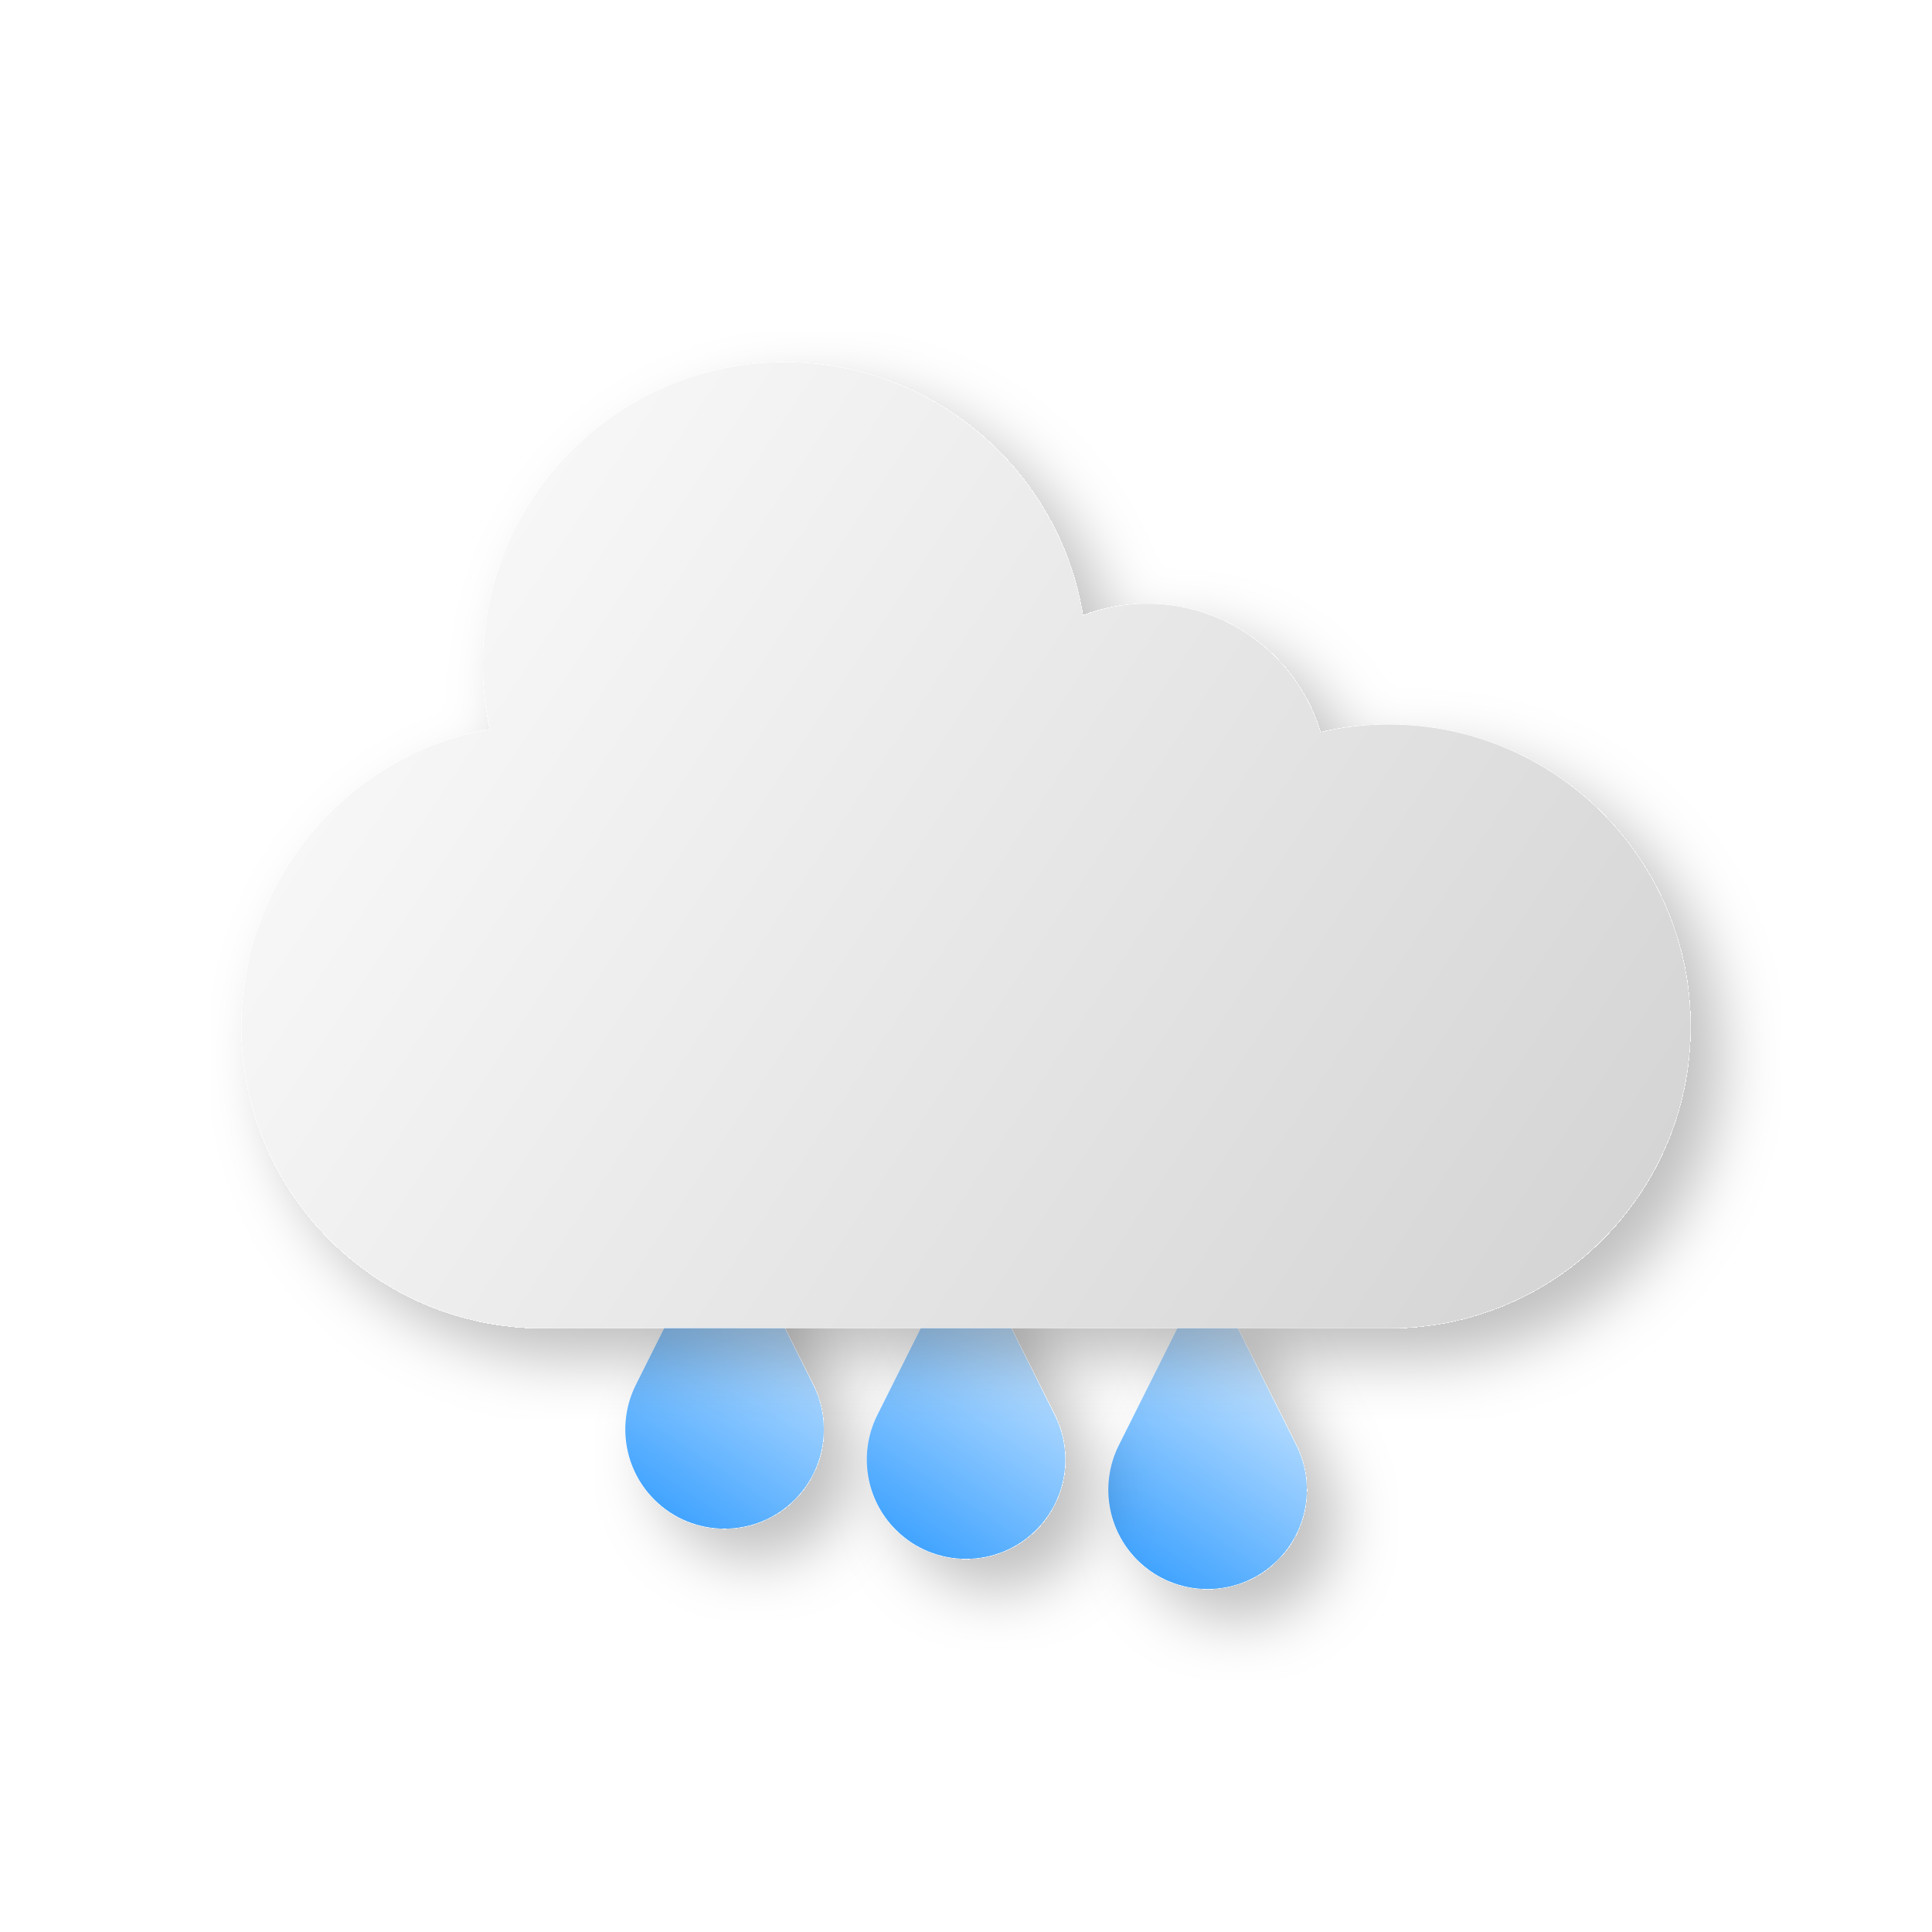
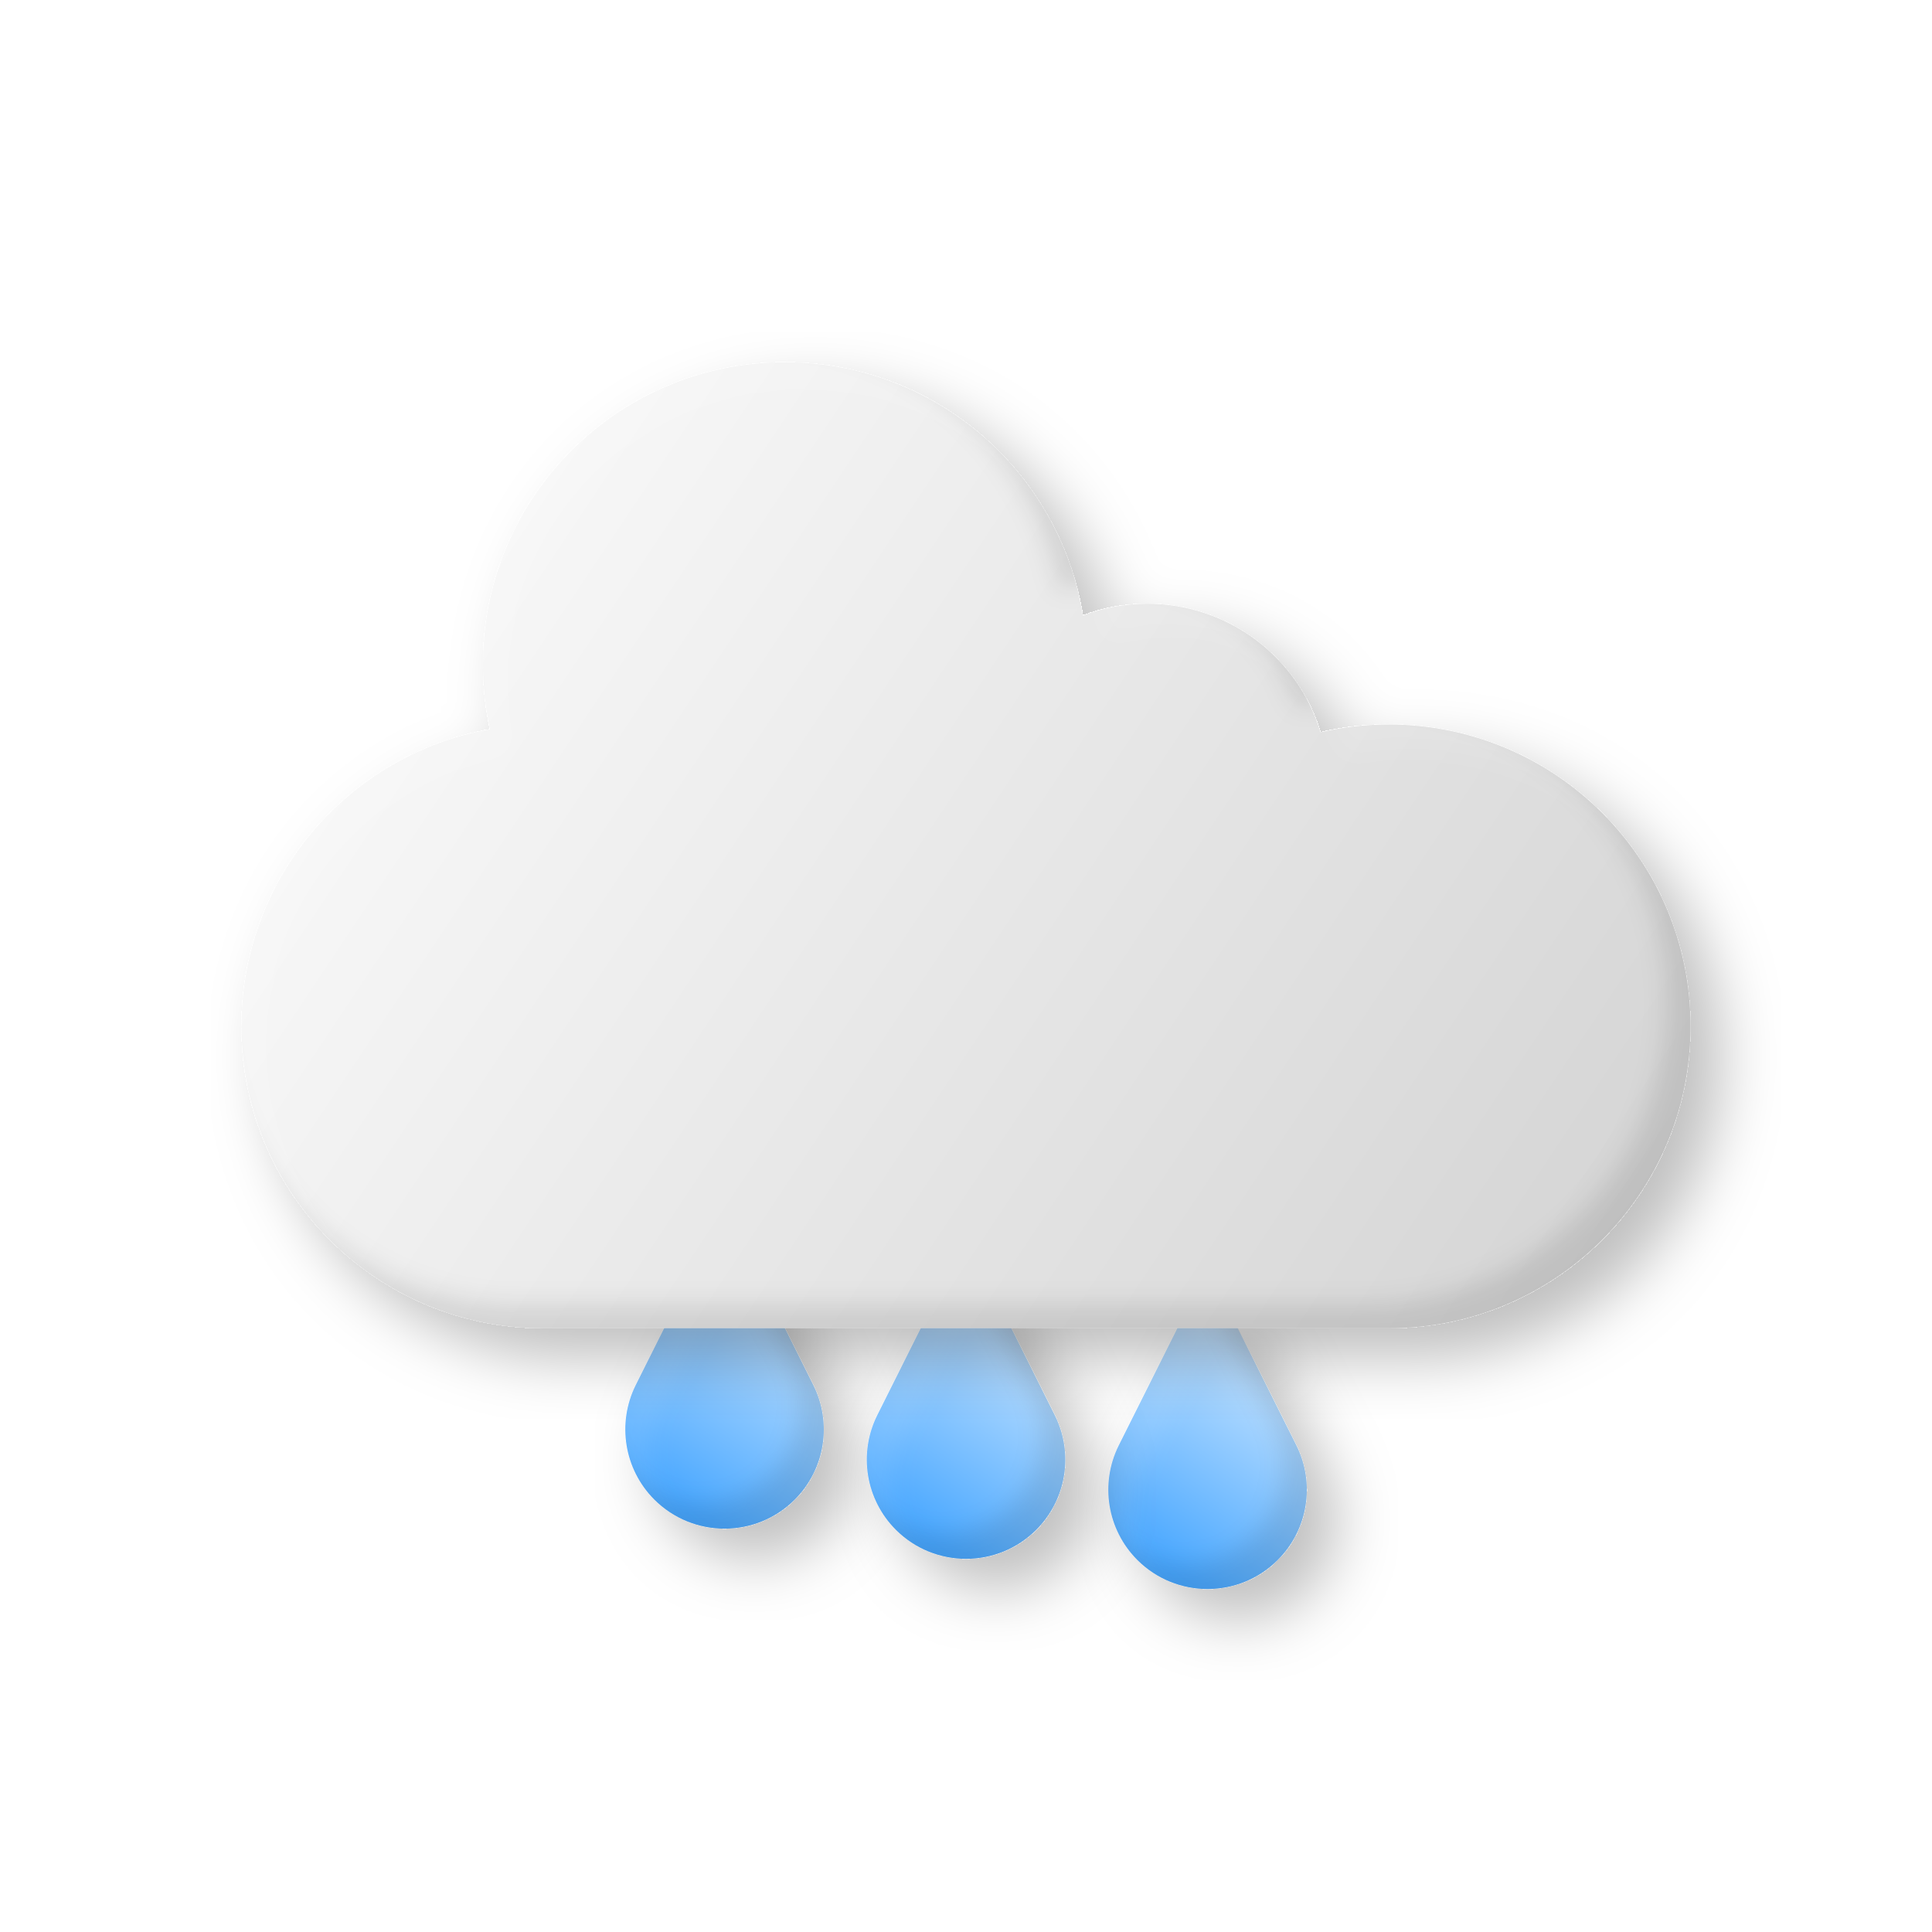
<svg xmlns="http://www.w3.org/2000/svg" width="16" height="16" viewBox="0 0 16 16" fill="none">
-   <g filter="url(#filter0_d_1308_90)">
+   <g filter="url(#filter0_dii_1308_90)">
    <path d="M10.736 11.97L10.224 10.947C10.132 10.763 9.869 10.763 9.777 10.947L9.265 11.97C9.107 12.287 9.169 12.669 9.419 12.919C9.74 13.24 10.261 13.24 10.582 12.919C10.832 12.669 10.894 12.287 10.736 11.97Z" fill="url(#paint0_linear_1308_90)" />
  </g>
-   <g filter="url(#filter1_d_1308_90)">
+   <g filter="url(#filter1_dii_1308_90)">
    <path d="M6.735 11.47L6.224 10.447C6.132 10.263 5.869 10.263 5.777 10.447L5.265 11.47C5.107 11.787 5.169 12.169 5.419 12.419C5.74 12.74 6.261 12.74 6.582 12.419C6.832 12.169 6.894 11.787 6.735 11.47Z" fill="url(#paint1_linear_1308_90)" />
  </g>
-   <g filter="url(#filter2_d_1308_90)">
+   <g filter="url(#filter2_dii_1308_90)">
    <path d="M8.735 11.72L8.224 10.697C8.132 10.513 7.869 10.513 7.777 10.697L7.265 11.72C7.107 12.037 7.169 12.419 7.419 12.669C7.74 12.99 8.261 12.99 8.582 12.669C8.832 12.419 8.894 12.037 8.735 11.72Z" fill="url(#paint2_linear_1308_90)" />
  </g>
-   <g filter="url(#filter3_d_1308_90)">
+   <g filter="url(#filter3_dii_1308_90)">
    <path fill-rule="evenodd" clip-rule="evenodd" d="M2 8.5C2 9.881 3.119 11 4.5 11H11.5C12.881 11 14 9.881 14 8.5C14 7.119 12.881 6 11.5 6C11.306 6 11.117 6.022 10.936 6.064C10.749 5.448 10.177 5 9.5 5C9.313 5 9.133 5.034 8.968 5.097C8.775 3.908 7.744 3 6.5 3C5.119 3 4 4.119 4 5.5C4 5.685 4.02 5.865 4.058 6.039C2.888 6.248 2 7.27 2 8.5Z" fill="url(#paint3_linear_1308_90)" />
  </g>
  <defs>
-     <filter id="filter0_d_1308_90" x="8.929" y="10.559" width="2.644" height="3.351" filterUnits="userSpaceOnUse" color-interpolation-filters="sRGB">
+     <filter id="filter0_dii_1308_90" x="8.929" y="10.559" width="2.644" height="3.351" filterUnits="userSpaceOnUse" color-interpolation-filters="sRGB">
      <feFlood flood-opacity="0" result="BackgroundImageFix" />
      <feColorMatrix in="SourceAlpha" type="matrix" values="0 0 0 0 0 0 0 0 0 0 0 0 0 0 0 0 0 0 127 0" result="hardAlpha" />
      <feOffset dx="0.25" dy="0.25" />
      <feGaussianBlur stdDeviation="0.25" />
      <feComposite in2="hardAlpha" operator="out" />
      <feColorMatrix type="matrix" values="0 0 0 0 0 0 0 0 0 0 0 0 0 0 0 0 0 0 0.25 0" />
      <feBlend mode="normal" in2="BackgroundImageFix" result="effect1_dropShadow_1308_90" />
      <feBlend mode="normal" in="SourceGraphic" in2="effect1_dropShadow_1308_90" result="shape" />
+       <feColorMatrix in="SourceAlpha" type="matrix" values="0 0 0 0 0 0 0 0 0 0 0 0 0 0 0 0 0 0 127 0" result="hardAlpha" />
+       <feOffset dx="0.2" dy="0.2" />
+       <feGaussianBlur stdDeviation="0.1" />
+       <feComposite in2="hardAlpha" operator="arithmetic" k2="-1" k3="1" />
+       <feColorMatrix type="matrix" values="0 0 0 0 1 0 0 0 0 1 0 0 0 0 1 0 0 0 0.1 0" />
+       <feBlend mode="normal" in2="shape" result="effect2_innerShadow_1308_90" />
+       <feColorMatrix in="SourceAlpha" type="matrix" values="0 0 0 0 0 0 0 0 0 0 0 0 0 0 0 0 0 0 127 0" result="hardAlpha" />
+       <feOffset dx="-0.2" dy="-0.2" />
+       <feGaussianBlur stdDeviation="0.1" />
+       <feComposite in2="hardAlpha" operator="arithmetic" k2="-1" k3="1" />
+       <feColorMatrix type="matrix" values="0 0 0 0 0 0 0 0 0 0 0 0 0 0 0 0 0 0 0.1 0" />
+       <feBlend mode="normal" in2="effect2_innerShadow_1308_90" result="effect3_innerShadow_1308_90" />
    </filter>
-     <filter id="filter1_d_1308_90" x="4.929" y="10.059" width="2.644" height="3.351" filterUnits="userSpaceOnUse" color-interpolation-filters="sRGB">
+     <filter id="filter1_dii_1308_90" x="4.929" y="10.059" width="2.644" height="3.351" filterUnits="userSpaceOnUse" color-interpolation-filters="sRGB">
      <feFlood flood-opacity="0" result="BackgroundImageFix" />
      <feColorMatrix in="SourceAlpha" type="matrix" values="0 0 0 0 0 0 0 0 0 0 0 0 0 0 0 0 0 0 127 0" result="hardAlpha" />
      <feOffset dx="0.25" dy="0.25" />
      <feGaussianBlur stdDeviation="0.25" />
      <feComposite in2="hardAlpha" operator="out" />
      <feColorMatrix type="matrix" values="0 0 0 0 0 0 0 0 0 0 0 0 0 0 0 0 0 0 0.25 0" />
      <feBlend mode="normal" in2="BackgroundImageFix" result="effect1_dropShadow_1308_90" />
      <feBlend mode="normal" in="SourceGraphic" in2="effect1_dropShadow_1308_90" result="shape" />
+       <feColorMatrix in="SourceAlpha" type="matrix" values="0 0 0 0 0 0 0 0 0 0 0 0 0 0 0 0 0 0 127 0" result="hardAlpha" />
+       <feOffset dx="0.2" dy="0.2" />
+       <feGaussianBlur stdDeviation="0.1" />
+       <feComposite in2="hardAlpha" operator="arithmetic" k2="-1" k3="1" />
+       <feColorMatrix type="matrix" values="0 0 0 0 1 0 0 0 0 1 0 0 0 0 1 0 0 0 0.1 0" />
+       <feBlend mode="normal" in2="shape" result="effect2_innerShadow_1308_90" />
+       <feColorMatrix in="SourceAlpha" type="matrix" values="0 0 0 0 0 0 0 0 0 0 0 0 0 0 0 0 0 0 127 0" result="hardAlpha" />
+       <feOffset dx="-0.2" dy="-0.2" />
+       <feGaussianBlur stdDeviation="0.1" />
+       <feComposite in2="hardAlpha" operator="arithmetic" k2="-1" k3="1" />
+       <feColorMatrix type="matrix" values="0 0 0 0 0 0 0 0 0 0 0 0 0 0 0 0 0 0 0.1 0" />
+       <feBlend mode="normal" in2="effect2_innerShadow_1308_90" result="effect3_innerShadow_1308_90" />
    </filter>
-     <filter id="filter2_d_1308_90" x="6.929" y="10.309" width="2.644" height="3.351" filterUnits="userSpaceOnUse" color-interpolation-filters="sRGB">
+     <filter id="filter2_dii_1308_90" x="6.929" y="10.309" width="2.644" height="3.351" filterUnits="userSpaceOnUse" color-interpolation-filters="sRGB">
      <feFlood flood-opacity="0" result="BackgroundImageFix" />
      <feColorMatrix in="SourceAlpha" type="matrix" values="0 0 0 0 0 0 0 0 0 0 0 0 0 0 0 0 0 0 127 0" result="hardAlpha" />
      <feOffset dx="0.25" dy="0.25" />
      <feGaussianBlur stdDeviation="0.25" />
      <feComposite in2="hardAlpha" operator="out" />
      <feColorMatrix type="matrix" values="0 0 0 0 0 0 0 0 0 0 0 0 0 0 0 0 0 0 0.25 0" />
      <feBlend mode="normal" in2="BackgroundImageFix" result="effect1_dropShadow_1308_90" />
      <feBlend mode="normal" in="SourceGraphic" in2="effect1_dropShadow_1308_90" result="shape" />
+       <feColorMatrix in="SourceAlpha" type="matrix" values="0 0 0 0 0 0 0 0 0 0 0 0 0 0 0 0 0 0 127 0" result="hardAlpha" />
+       <feOffset dx="0.2" dy="0.2" />
+       <feGaussianBlur stdDeviation="0.1" />
+       <feComposite in2="hardAlpha" operator="arithmetic" k2="-1" k3="1" />
+       <feColorMatrix type="matrix" values="0 0 0 0 1 0 0 0 0 1 0 0 0 0 1 0 0 0 0.1 0" />
+       <feBlend mode="normal" in2="shape" result="effect2_innerShadow_1308_90" />
+       <feColorMatrix in="SourceAlpha" type="matrix" values="0 0 0 0 0 0 0 0 0 0 0 0 0 0 0 0 0 0 127 0" result="hardAlpha" />
+       <feOffset dx="-0.2" dy="-0.2" />
+       <feGaussianBlur stdDeviation="0.1" />
+       <feComposite in2="hardAlpha" operator="arithmetic" k2="-1" k3="1" />
+       <feColorMatrix type="matrix" values="0 0 0 0 0 0 0 0 0 0 0 0 0 0 0 0 0 0 0.1 0" />
+       <feBlend mode="normal" in2="effect2_innerShadow_1308_90" result="effect3_innerShadow_1308_90" />
    </filter>
-     <filter id="filter3_d_1308_90" x="1.75" y="2.75" width="13" height="9" filterUnits="userSpaceOnUse" color-interpolation-filters="sRGB">
+     <filter id="filter3_dii_1308_90" x="1.75" y="2.75" width="13" height="9" filterUnits="userSpaceOnUse" color-interpolation-filters="sRGB">
      <feFlood flood-opacity="0" result="BackgroundImageFix" />
      <feColorMatrix in="SourceAlpha" type="matrix" values="0 0 0 0 0 0 0 0 0 0 0 0 0 0 0 0 0 0 127 0" result="hardAlpha" />
      <feOffset dx="0.25" dy="0.25" />
      <feGaussianBlur stdDeviation="0.25" />
      <feComposite in2="hardAlpha" operator="out" />
      <feColorMatrix type="matrix" values="0 0 0 0 0 0 0 0 0 0 0 0 0 0 0 0 0 0 0.25 0" />
      <feBlend mode="normal" in2="BackgroundImageFix" result="effect1_dropShadow_1308_90" />
      <feBlend mode="normal" in="SourceGraphic" in2="effect1_dropShadow_1308_90" result="shape" />
+       <feColorMatrix in="SourceAlpha" type="matrix" values="0 0 0 0 0 0 0 0 0 0 0 0 0 0 0 0 0 0 127 0" result="hardAlpha" />
+       <feOffset dx="0.2" dy="0.2" />
+       <feGaussianBlur stdDeviation="0.1" />
+       <feComposite in2="hardAlpha" operator="arithmetic" k2="-1" k3="1" />
+       <feColorMatrix type="matrix" values="0 0 0 0 1 0 0 0 0 1 0 0 0 0 1 0 0 0 0.1 0" />
+       <feBlend mode="normal" in2="shape" result="effect2_innerShadow_1308_90" />
+       <feColorMatrix in="SourceAlpha" type="matrix" values="0 0 0 0 0 0 0 0 0 0 0 0 0 0 0 0 0 0 127 0" result="hardAlpha" />
+       <feOffset dx="-0.2" dy="-0.2" />
+       <feGaussianBlur stdDeviation="0.1" />
+       <feComposite in2="hardAlpha" operator="arithmetic" k2="-1" k3="1" />
+       <feColorMatrix type="matrix" values="0 0 0 0 0 0 0 0 0 0 0 0 0 0 0 0 0 0 0.1 0" />
+       <feBlend mode="normal" in2="effect2_innerShadow_1308_90" result="effect3_innerShadow_1308_90" />
    </filter>
    <linearGradient id="paint0_linear_1308_90" x1="11" y1="10.5" x2="9" y2="13.5" gradientUnits="userSpaceOnUse">
      <stop stop-color="white" />
      <stop offset="1" stop-color="#148EFF" />
    </linearGradient>
    <linearGradient id="paint1_linear_1308_90" x1="7" y1="10" x2="5" y2="13" gradientUnits="userSpaceOnUse">
      <stop stop-color="white" />
      <stop offset="1" stop-color="#148EFF" />
    </linearGradient>
    <linearGradient id="paint2_linear_1308_90" x1="9" y1="10.25" x2="7" y2="13.25" gradientUnits="userSpaceOnUse">
      <stop stop-color="white" />
      <stop offset="1" stop-color="#148EFF" />
    </linearGradient>
    <linearGradient id="paint3_linear_1308_90" x1="2" y1="3" x2="14" y2="11" gradientUnits="userSpaceOnUse">
      <stop stop-color="white" />
      <stop offset="1" stop-color="#D2D2D2" />
    </linearGradient>
  </defs>
</svg>
